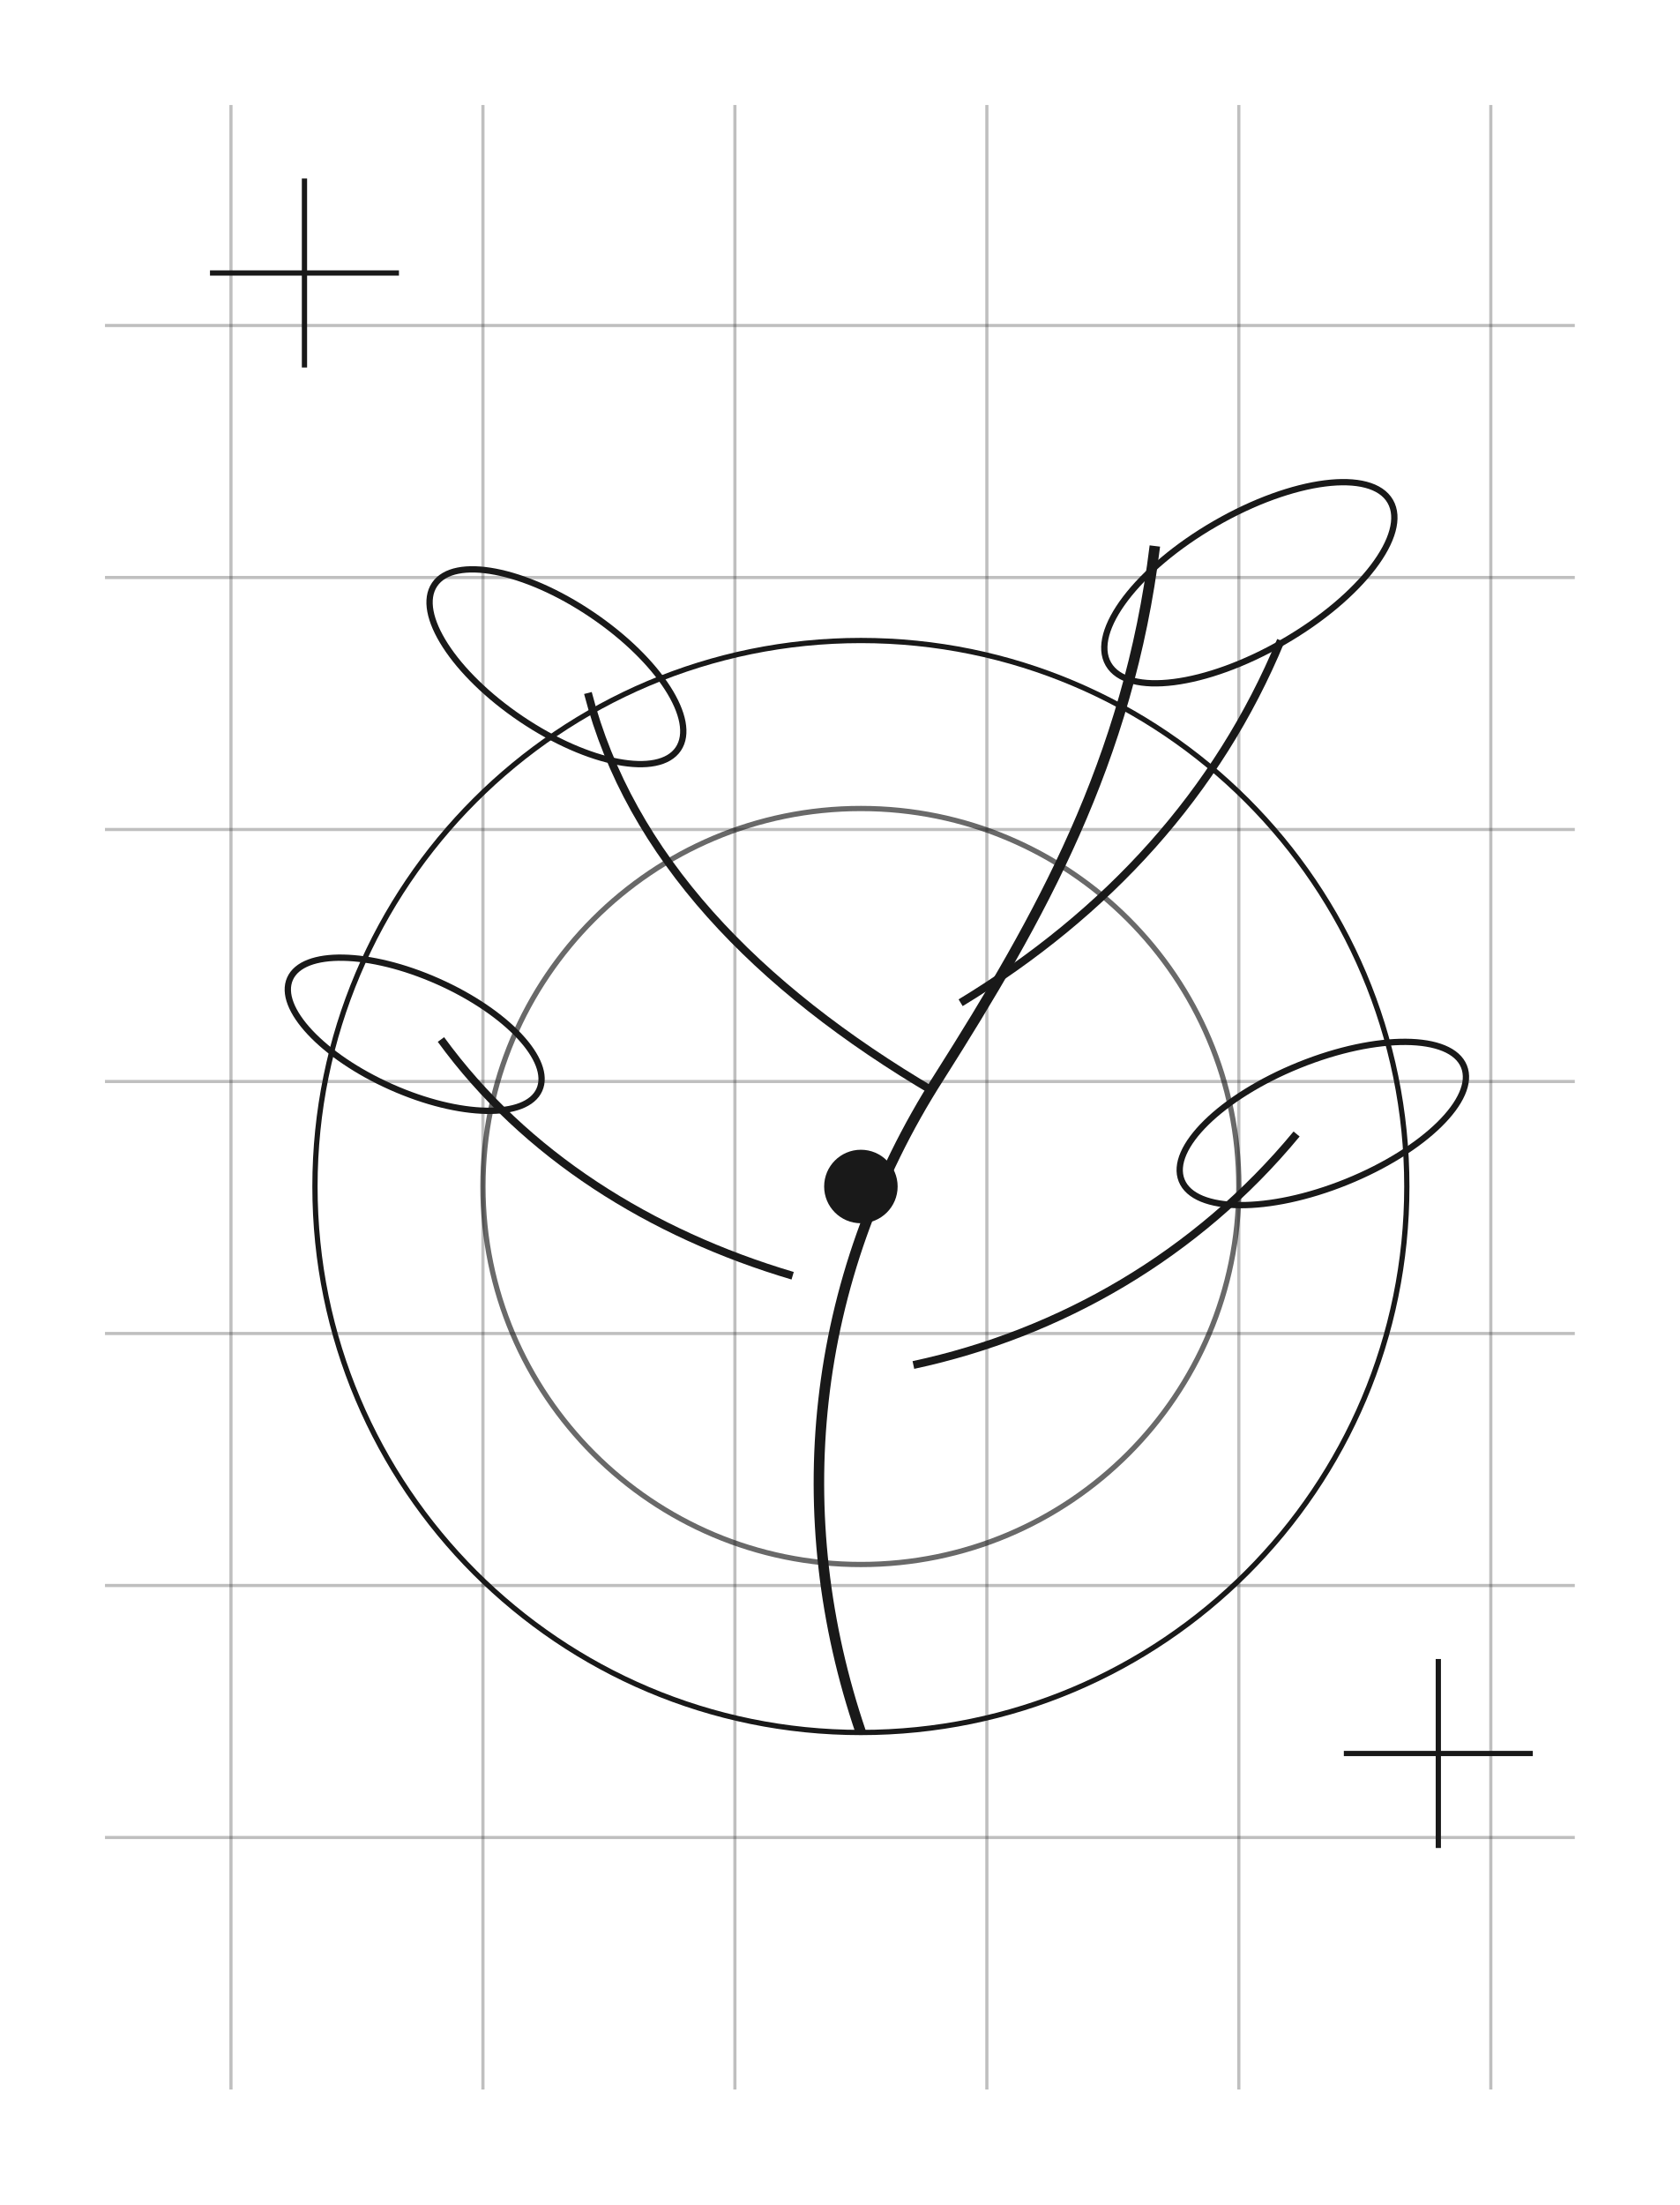
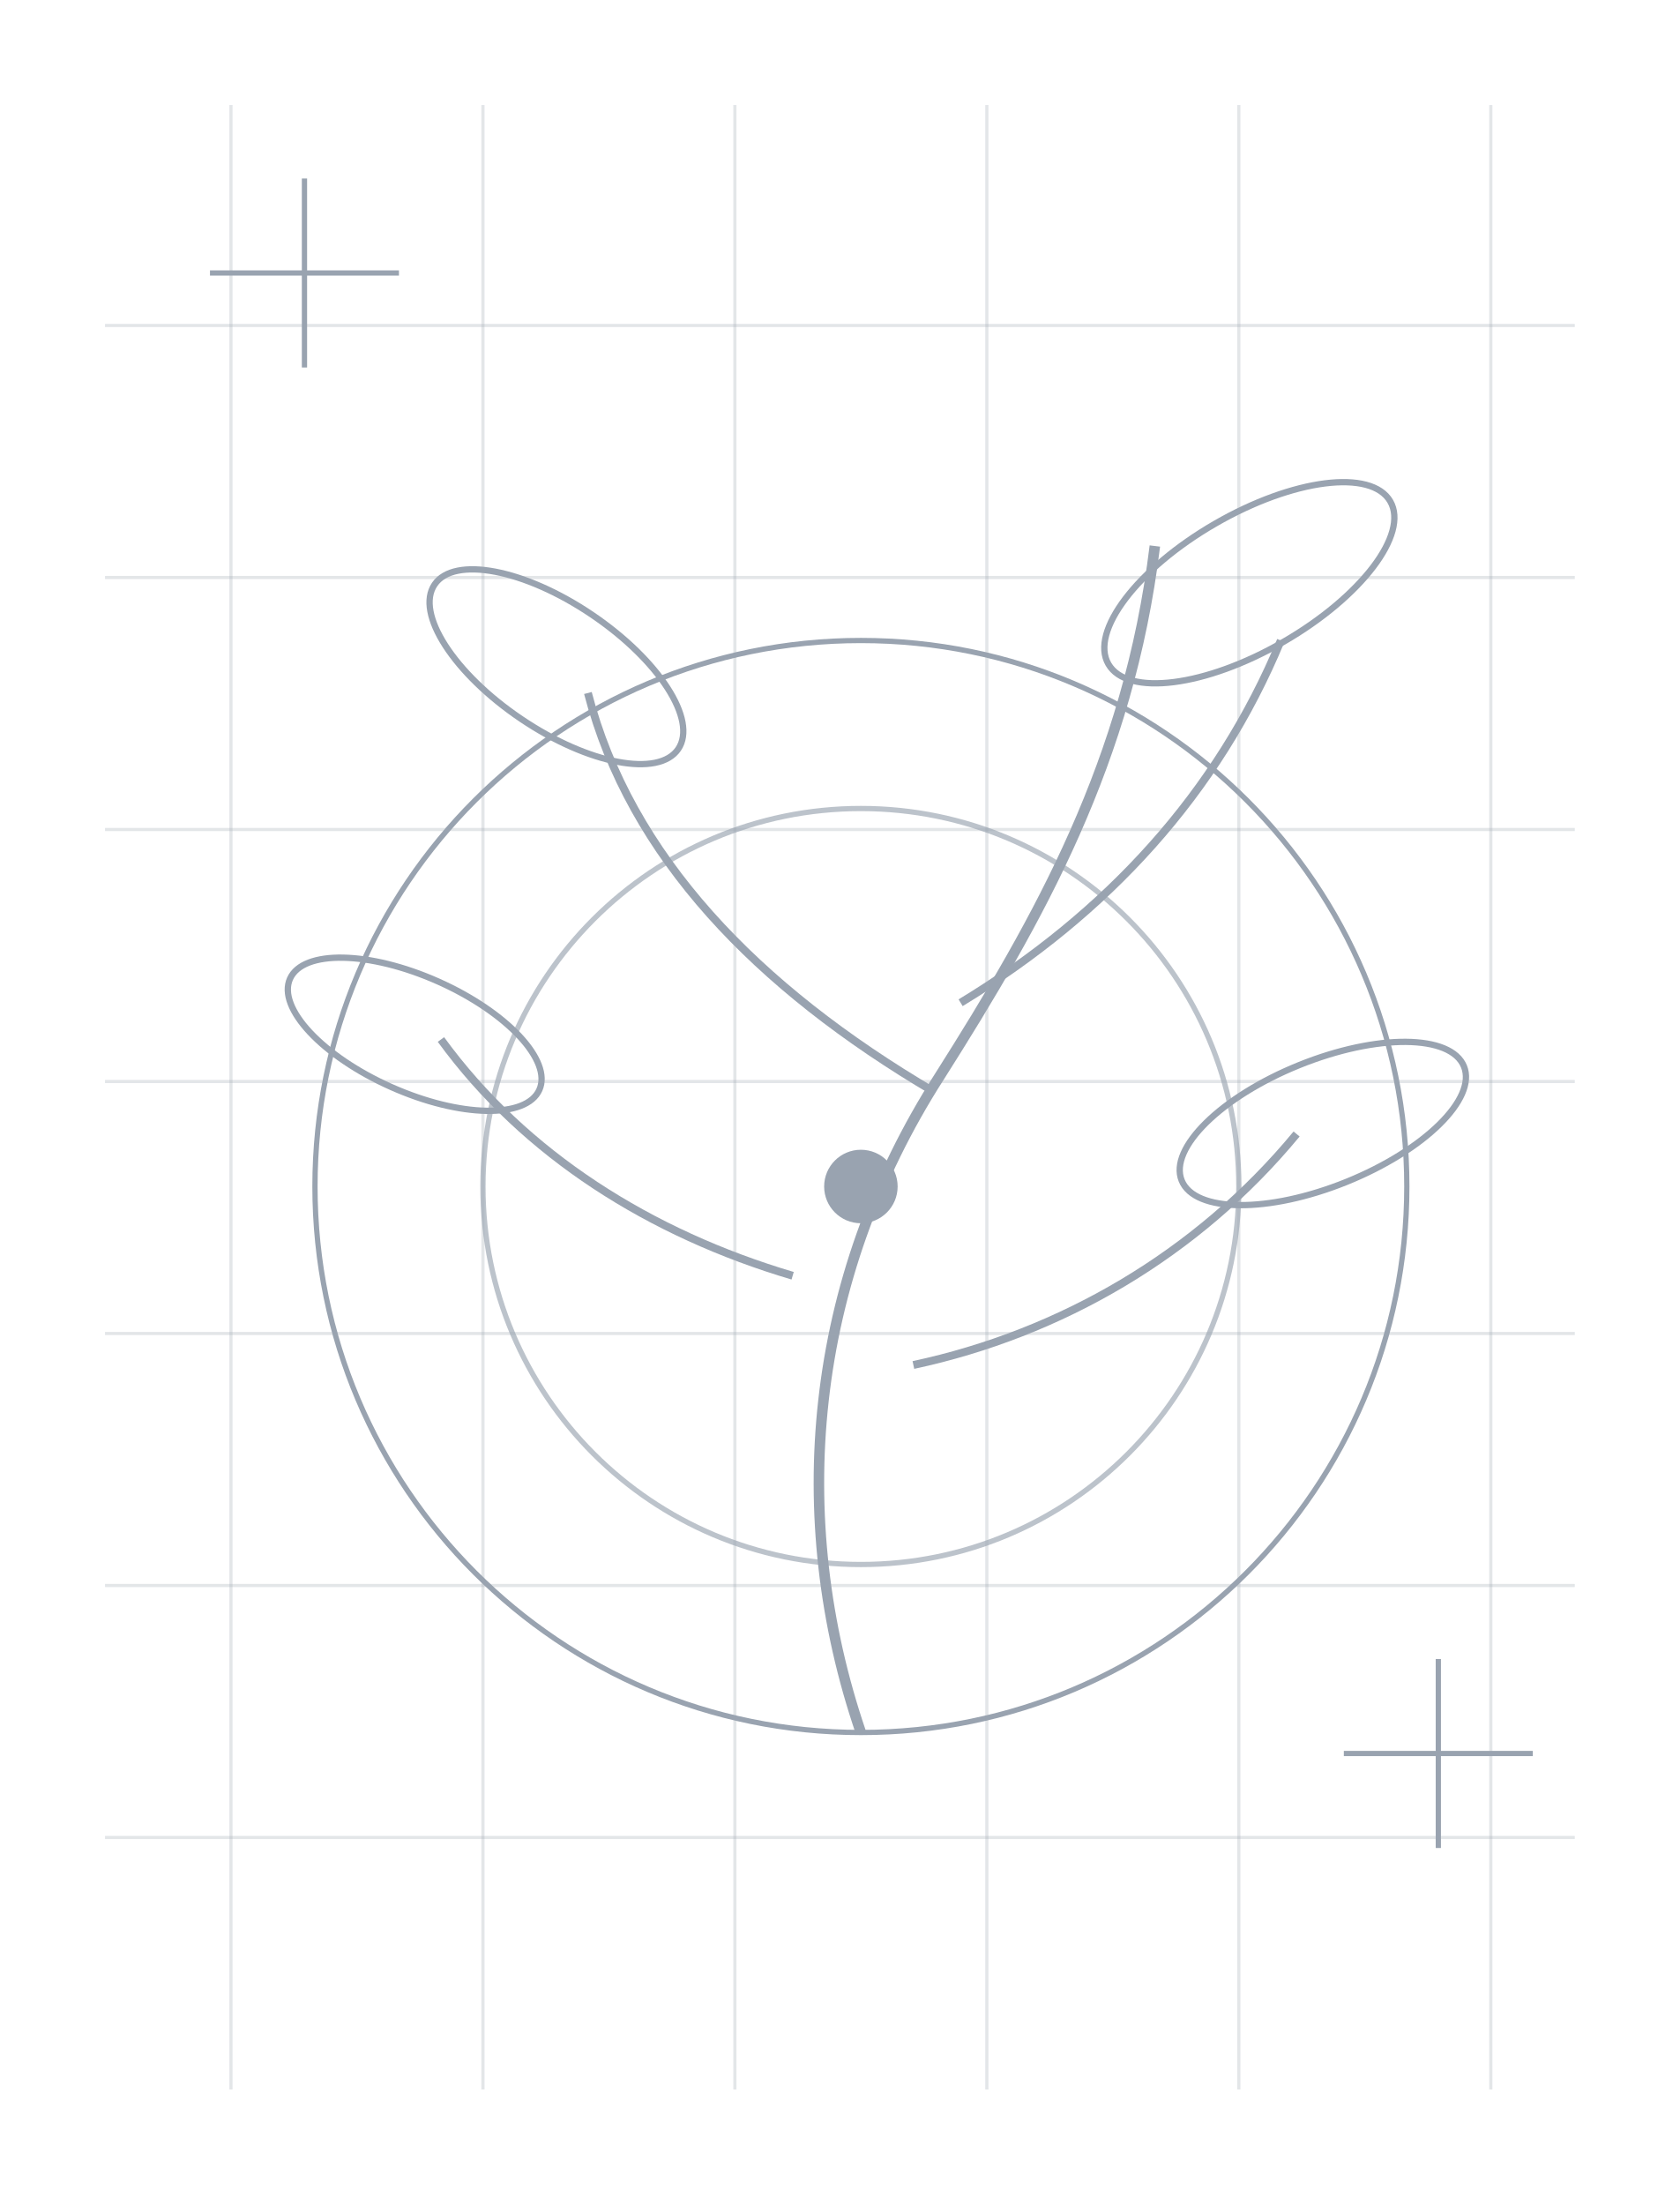
<svg xmlns="http://www.w3.org/2000/svg" width="320" height="420" viewBox="0 0 320 420" fill="none">
-   <g opacity=".9" stroke="currentColor">
+   <g opacity=".9" stroke="#8E99A7">
    <circle cx="164" cy="226" r="104" stroke-width="1" />
    <circle cx="164" cy="226" r="72" stroke-width="1" opacity=".65" />
-     <circle cx="164" cy="226" r="7" fill="currentColor" stroke="none" />
+     <circle cx="164" cy="226" r="7" fill="#8E99A7" stroke="none" />
    <path d="M164 330C150 289 154 244 179 205C198 175 215 145 220 104" stroke-width="2" />
    <path d="M178 208C144 188 120 163 112 132" stroke-width="1.5" />
    <path d="M183 191C211 174 232 151 244 122" stroke-width="1.5" />
    <path d="M151 243C124 235 100 220 84 198" stroke-width="1.5" />
    <path d="M174 260C202 254 228 239 247 216" stroke-width="1.5" />
    <ellipse cx="106" cy="127" rx="28" ry="12" transform="rotate(34 106 127)" stroke-width="1.2" />
    <ellipse cx="238" cy="111" rx="31" ry="13" transform="rotate(-30 238 111)" stroke-width="1.2" />
    <ellipse cx="79" cy="197" rx="26" ry="11" transform="rotate(24 79 197)" stroke-width="1.2" />
    <ellipse cx="252" cy="214" rx="29" ry="12" transform="rotate(-22 252 214)" stroke-width="1.2" />
    <path d="M20 62H300M20 110H300M20 158H300M20 206H300M20 254H300M20 302H300M20 350H300" stroke-width=".6" opacity=".28" />
    <path d="M44 20V398M92 20V398M140 20V398M188 20V398M236 20V398M284 20V398" stroke-width=".6" opacity=".28" />
    <path d="M40 52H76M58 34V70M256 334H292M274 316V352" stroke-width="1" />
  </g>
</svg>
